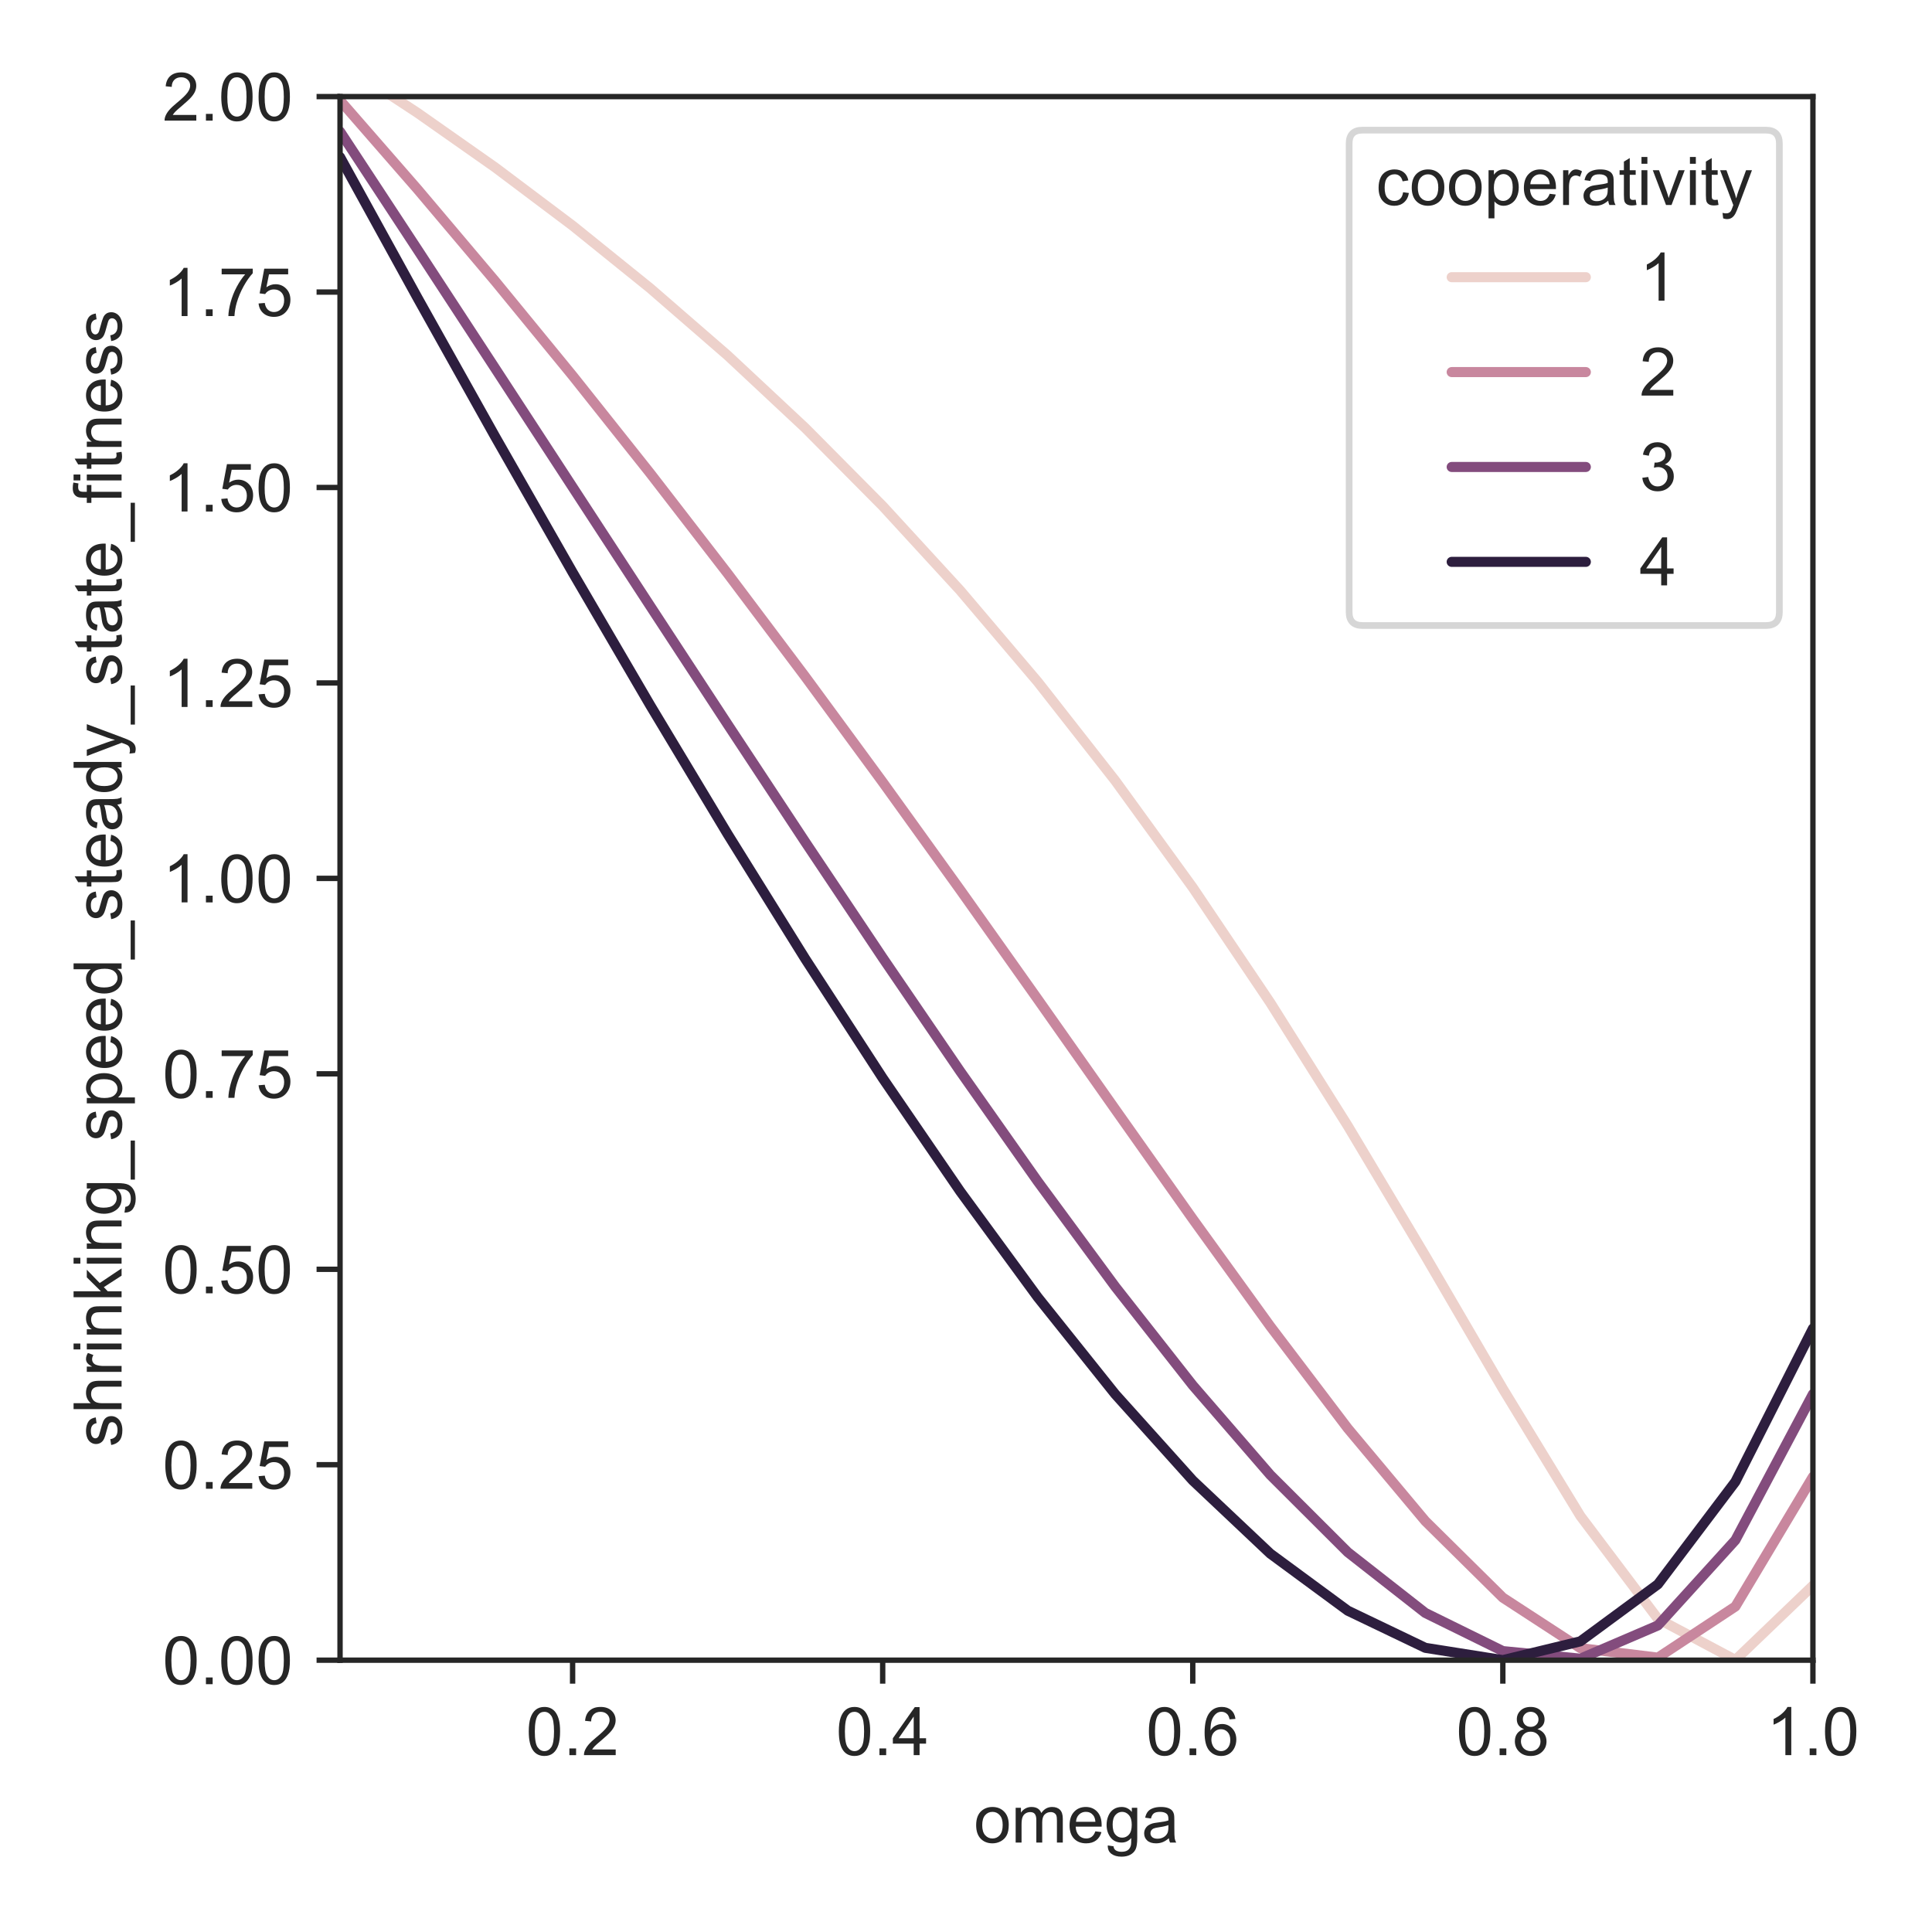
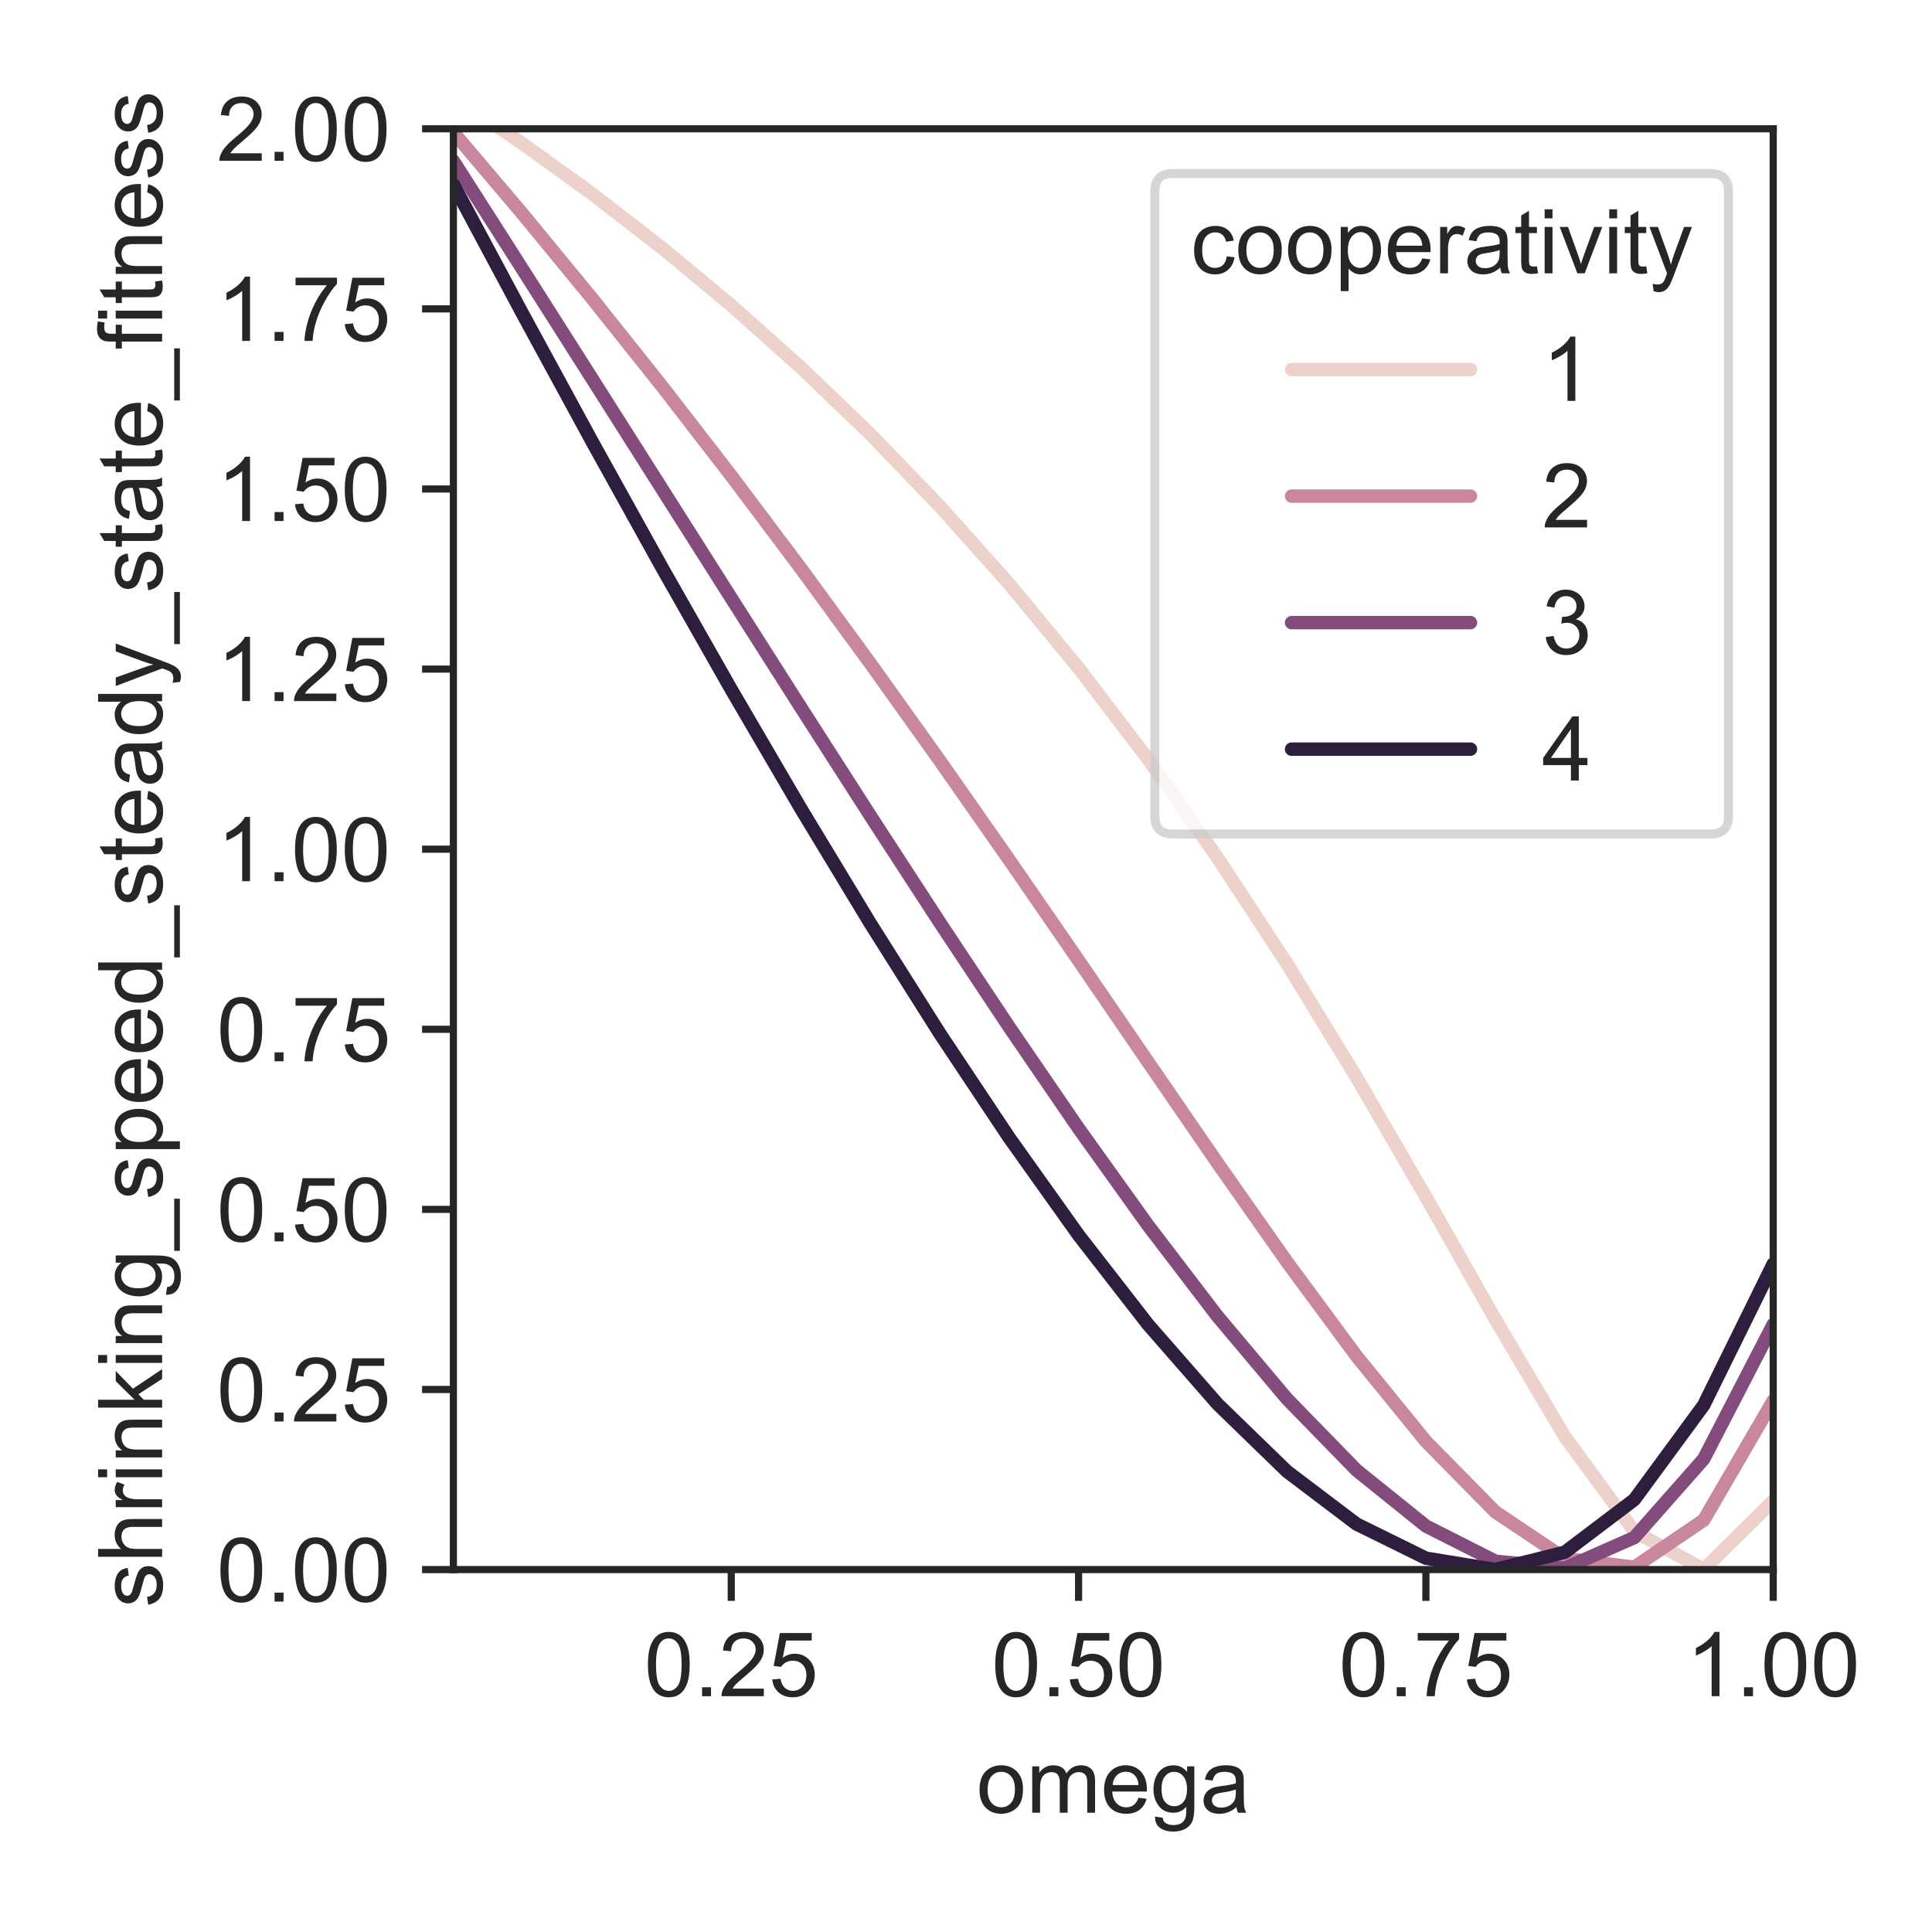
- <svg xmlns="http://www.w3.org/2000/svg" xmlns:xlink="http://www.w3.org/1999/xlink" width="288pt" height="288pt" viewBox="0 0 288 288" version="1.1">
+ <svg xmlns="http://www.w3.org/2000/svg" xmlns:xlink="http://www.w3.org/1999/xlink" width="216pt" height="216pt" viewBox="0 0 216 216" version="1.1">
  <defs>
    <style type="text/css">*{stroke-linejoin: round; stroke-linecap: butt}</style>
  </defs>
  <g id="figure_1">
    <g id="patch_1">
-       <path d="M 0 288  L 288 288  L 288 0  L 0 0  z " style="fill: #ffffff" />
+       <path d="M 0 216  L 216 216  L 216 0  L 0 0  z " style="fill: #ffffff" />
    </g>
    <g id="axes_1">
      <g id="patch_2">
-         <path d="M 50.69 247.48  L 270.248 247.48  L 270.248 14.4  L 50.69 14.4  z " style="fill: #ffffff" />
+         <path d="M 50.69 175.48  L 198.248 175.48  L 198.248 14.4  L 50.69 14.4  z " style="fill: #ffffff" />
      </g>
      <g id="matplotlib.axis_1">
        <g id="xtick_1">
          <g id="line2d_1">
            <defs>
-               <path id="m3bb22c656a" d="M 0 0  L 0 3.5  " style="stroke: #262626; stroke-width: 0.8" />
-             </defs>
-             <g>
-               <use xlink:href="#m3bb22c656a" x="85.357" y="247.48" style="fill: #262626; stroke: #262626; stroke-width: 0.8" />
+               <path id="meadb97b161" d="M 0 0  L 0 3.5  " style="stroke: #262626; stroke-width: 0.8" />
+             </defs>
+             <g>
+               <use xlink:href="#meadb97b161" x="81.755" y="175.48" style="fill: #262626; stroke: #262626; stroke-width: 0.8" />
            </g>
          </g>
          <g id="text_1">
-             <g style="fill: #262626" transform="translate(78.40697 261.6378)scale(0.1 -0.1)">
+             <g style="fill: #262626" transform="translate(72.02427 189.6378)scale(0.1 -0.1)">
              <defs>
                <path id="ArialMT-30" d="M 266 2259  Q 266 3072 433 3567  Q 600 4063 929 4331  Q 1259 4600 1759 4600  Q 2128 4600 2406 4451  Q 2684 4303 2865 4023  Q 3047 3744 3150 3342  Q 3253 2941 3253 2259  Q 3253 1453 3087 958  Q 2922 463 2592 192  Q 2263 -78 1759 -78  Q 1097 -78 719 397  Q 266 969 266 2259  z M 844 2259  Q 844 1131 1108 757  Q 1372 384 1759 384  Q 2147 384 2411 759  Q 2675 1134 2675 2259  Q 2675 3391 2411 3762  Q 2147 4134 1753 4134  Q 1366 4134 1134 3806  Q 844 3388 844 2259  z " transform="scale(0.015625)" />
                <path id="ArialMT-2e" d="M 581 0  L 581 641  L 1222 641  L 1222 0  L 581 0  z " transform="scale(0.015625)" />
                <path id="ArialMT-32" d="M 3222 541  L 3222 0  L 194 0  Q 188 203 259 391  Q 375 700 629 1000  Q 884 1300 1366 1694  Q 2113 2306 2375 2664  Q 2638 3022 2638 3341  Q 2638 3675 2398 3904  Q 2159 4134 1775 4134  Q 1369 4134 1125 3890  Q 881 3647 878 3216  L 300 3275  Q 359 3922 746 4261  Q 1134 4600 1788 4600  Q 2447 4600 2831 4234  Q 3216 3869 3216 3328  Q 3216 3053 3103 2787  Q 2991 2522 2730 2228  Q 2469 1934 1863 1422  Q 1356 997 1212 845  Q 1069 694 975 541  L 3222 541  z " transform="scale(0.015625)" />
+                 <path id="ArialMT-35" d="M 266 1200  L 856 1250  Q 922 819 1161 601  Q 1400 384 1738 384  Q 2144 384 2425 690  Q 2706 997 2706 1503  Q 2706 1984 2436 2262  Q 2166 2541 1728 2541  Q 1456 2541 1237 2417  Q 1019 2294 894 2097  L 366 2166  L 809 4519  L 3088 4519  L 3088 3981  L 1259 3981  L 1013 2750  Q 1425 3038 1878 3038  Q 2478 3038 2890 2622  Q 3303 2206 3303 1553  Q 3303 931 2941 478  Q 2500 -78 1738 -78  Q 1113 -78 717 272  Q 322 622 266 1200  z " transform="scale(0.015625)" />
              </defs>
              <use xlink:href="#ArialMT-30" />
              <use xlink:href="#ArialMT-2e" x="55.615" />
              <use xlink:href="#ArialMT-32" x="83.398" />
+               <use xlink:href="#ArialMT-35" x="139.014" />
            </g>
          </g>
        </g>
        <g id="xtick_2">
          <g id="line2d_2">
            <g>
-               <use xlink:href="#m3bb22c656a" x="131.58" y="247.48" style="fill: #262626; stroke: #262626; stroke-width: 0.8" />
+               <use xlink:href="#meadb97b161" x="120.586" y="175.48" style="fill: #262626; stroke: #262626; stroke-width: 0.8" />
            </g>
          </g>
          <g id="text_2">
-             <g style="fill: #262626" transform="translate(124.6296 261.6378)scale(0.1 -0.1)">
-               <defs>
-                 <path id="ArialMT-34" d="M 2069 0  L 2069 1097  L 81 1097  L 81 1613  L 2172 4581  L 2631 4581  L 2631 1613  L 3250 1613  L 3250 1097  L 2631 1097  L 2631 0  L 2069 0  z M 2069 1613  L 2069 3678  L 634 1613  L 2069 1613  z " transform="scale(0.015625)" />
-               </defs>
-               <use xlink:href="#ArialMT-30" />
-               <use xlink:href="#ArialMT-2e" x="55.615" />
-               <use xlink:href="#ArialMT-34" x="83.398" />
+             <g style="fill: #262626" transform="translate(110.8552 189.6378)scale(0.1 -0.1)">
+               <use xlink:href="#ArialMT-30" />
+               <use xlink:href="#ArialMT-2e" x="55.615" />
+               <use xlink:href="#ArialMT-35" x="83.398" />
+               <use xlink:href="#ArialMT-30" x="139.014" />
            </g>
          </g>
        </g>
        <g id="xtick_3">
          <g id="line2d_3">
            <g>
-               <use xlink:href="#m3bb22c656a" x="177.802" y="247.48" style="fill: #262626; stroke: #262626; stroke-width: 0.8" />
+               <use xlink:href="#meadb97b161" x="159.417" y="175.48" style="fill: #262626; stroke: #262626; stroke-width: 0.8" />
            </g>
          </g>
          <g id="text_3">
-             <g style="fill: #262626" transform="translate(170.8522 261.6378)scale(0.1 -0.1)">
+             <g style="fill: #262626" transform="translate(149.6861 189.6378)scale(0.1 -0.1)">
              <defs>
-                 <path id="ArialMT-36" d="M 3184 3459  L 2625 3416  Q 2550 3747 2413 3897  Q 2184 4138 1850 4138  Q 1581 4138 1378 3988  Q 1113 3794 959 3422  Q 806 3050 800 2363  Q 1003 2672 1297 2822  Q 1591 2972 1913 2972  Q 2475 2972 2870 2558  Q 3266 2144 3266 1488  Q 3266 1056 3080 686  Q 2894 316 2569 119  Q 2244 -78 1831 -78  Q 1128 -78 684 439  Q 241 956 241 2144  Q 241 3472 731 4075  Q 1159 4600 1884 4600  Q 2425 4600 2770 4297  Q 3116 3994 3184 3459  z M 888 1484  Q 888 1194 1011 928  Q 1134 663 1356 523  Q 1578 384 1822 384  Q 2178 384 2434 671  Q 2691 959 2691 1453  Q 2691 1928 2437 2201  Q 2184 2475 1800 2475  Q 1419 2475 1153 2201  Q 888 1928 888 1484  z " transform="scale(0.015625)" />
+                 <path id="ArialMT-37" d="M 303 3981  L 303 4522  L 3269 4522  L 3269 4084  Q 2831 3619 2401 2847  Q 1972 2075 1738 1259  Q 1569 684 1522 0  L 944 0  Q 953 541 1156 1306  Q 1359 2072 1739 2783  Q 2119 3494 2547 3981  L 303 3981  z " transform="scale(0.015625)" />
              </defs>
              <use xlink:href="#ArialMT-30" />
              <use xlink:href="#ArialMT-2e" x="55.615" />
-               <use xlink:href="#ArialMT-36" x="83.398" />
+               <use xlink:href="#ArialMT-37" x="83.398" />
+               <use xlink:href="#ArialMT-35" x="139.014" />
            </g>
          </g>
        </g>
        <g id="xtick_4">
          <g id="line2d_4">
            <g>
-               <use xlink:href="#m3bb22c656a" x="224.025" y="247.48" style="fill: #262626; stroke: #262626; stroke-width: 0.8" />
+               <use xlink:href="#meadb97b161" x="198.248" y="175.48" style="fill: #262626; stroke: #262626; stroke-width: 0.8" />
            </g>
          </g>
          <g id="text_4">
-             <g style="fill: #262626" transform="translate(217.0749 261.6378)scale(0.1 -0.1)">
-               <defs>
-                 <path id="ArialMT-38" d="M 1131 2484  Q 781 2613 612 2850  Q 444 3088 444 3419  Q 444 3919 803 4259  Q 1163 4600 1759 4600  Q 2359 4600 2725 4251  Q 3091 3903 3091 3403  Q 3091 3084 2923 2848  Q 2756 2613 2416 2484  Q 2838 2347 3058 2040  Q 3278 1734 3278 1309  Q 3278 722 2862 322  Q 2447 -78 1769 -78  Q 1091 -78 675 323  Q 259 725 259 1325  Q 259 1772 486 2073  Q 713 2375 1131 2484  z M 1019 3438  Q 1019 3113 1228 2906  Q 1438 2700 1772 2700  Q 2097 2700 2305 2904  Q 2513 3109 2513 3406  Q 2513 3716 2298 3927  Q 2084 4138 1766 4138  Q 1444 4138 1231 3931  Q 1019 3725 1019 3438  z M 838 1322  Q 838 1081 952 856  Q 1066 631 1291 507  Q 1516 384 1775 384  Q 2178 384 2440 643  Q 2703 903 2703 1303  Q 2703 1709 2433 1975  Q 2163 2241 1756 2241  Q 1359 2241 1098 1978  Q 838 1716 838 1322  z " transform="scale(0.015625)" />
-               </defs>
-               <use xlink:href="#ArialMT-30" />
-               <use xlink:href="#ArialMT-2e" x="55.615" />
-               <use xlink:href="#ArialMT-38" x="83.398" />
-             </g>
-           </g>
-         </g>
-         <g id="xtick_5">
-           <g id="line2d_5">
-             <g>
-               <use xlink:href="#m3bb22c656a" x="270.248" y="247.48" style="fill: #262626; stroke: #262626; stroke-width: 0.8" />
-             </g>
-           </g>
-           <g id="text_5">
-             <g style="fill: #262626" transform="translate(263.2975 261.6378)scale(0.1 -0.1)">
+             <g style="fill: #262626" transform="translate(188.517 189.6378)scale(0.1 -0.1)">
              <defs>
                <path id="ArialMT-31" d="M 2384 0  L 1822 0  L 1822 3584  Q 1619 3391 1289 3197  Q 959 3003 697 2906  L 697 3450  Q 1169 3672 1522 3987  Q 1875 4303 2022 4600  L 2384 4600  L 2384 0  z " transform="scale(0.015625)" />
              </defs>
              <use xlink:href="#ArialMT-31" />
              <use xlink:href="#ArialMT-2e" x="55.615" />
              <use xlink:href="#ArialMT-30" x="83.398" />
-             </g>
-           </g>
-         </g>
-         <g id="text_6">
-           <g style="fill: #262626" transform="translate(145.182 274.6659)scale(0.1 -0.1)">
+               <use xlink:href="#ArialMT-30" x="139.014" />
+             </g>
+           </g>
+         </g>
+         <g id="text_5">
+           <g style="fill: #262626" transform="translate(109.182 202.6659)scale(0.1 -0.1)">
            <defs>
              <path id="ArialMT-6f" d="M 213 1659  Q 213 2581 725 3025  Q 1153 3394 1769 3394  Q 2453 3394 2887 2945  Q 3322 2497 3322 1706  Q 3322 1066 3130 698  Q 2938 331 2570 128  Q 2203 -75 1769 -75  Q 1072 -75 642 372  Q 213 819 213 1659  z M 791 1659  Q 791 1022 1069 705  Q 1347 388 1769 388  Q 2188 388 2466 706  Q 2744 1025 2744 1678  Q 2744 2294 2464 2611  Q 2184 2928 1769 2928  Q 1347 2928 1069 2612  Q 791 2297 791 1659  z " transform="scale(0.015625)" />
              <path id="ArialMT-6d" d="M 422 0  L 422 3319  L 925 3319  L 925 2853  Q 1081 3097 1340 3245  Q 1600 3394 1931 3394  Q 2300 3394 2536 3241  Q 2772 3088 2869 2813  Q 3263 3394 3894 3394  Q 4388 3394 4653 3120  Q 4919 2847 4919 2278  L 4919 0  L 4359 0  L 4359 2091  Q 4359 2428 4304 2576  Q 4250 2725 4106 2815  Q 3963 2906 3769 2906  Q 3419 2906 3187 2673  Q 2956 2441 2956 1928  L 2956 0  L 2394 0  L 2394 2156  Q 2394 2531 2256 2718  Q 2119 2906 1806 2906  Q 1569 2906 1367 2781  Q 1166 2656 1075 2415  Q 984 2175 984 1722  L 984 0  L 422 0  z " transform="scale(0.015625)" />
              <path id="ArialMT-65" d="M 2694 1069  L 3275 997  Q 3138 488 2766 206  Q 2394 -75 1816 -75  Q 1088 -75 661 373  Q 234 822 234 1631  Q 234 2469 665 2931  Q 1097 3394 1784 3394  Q 2450 3394 2872 2941  Q 3294 2488 3294 1666  Q 3294 1616 3291 1516  L 816 1516  Q 847 969 1125 678  Q 1403 388 1819 388  Q 2128 388 2347 550  Q 2566 713 2694 1069  z M 847 1978  L 2700 1978  Q 2663 2397 2488 2606  Q 2219 2931 1791 2931  Q 1403 2931 1139 2672  Q 875 2413 847 1978  z " transform="scale(0.015625)" />
              <path id="ArialMT-67" d="M 319 -275  L 866 -356  Q 900 -609 1056 -725  Q 1266 -881 1628 -881  Q 2019 -881 2231 -725  Q 2444 -569 2519 -288  Q 2563 -116 2559 434  Q 2191 0 1641 0  Q 956 0 581 494  Q 206 988 206 1678  Q 206 2153 378 2554  Q 550 2956 876 3175  Q 1203 3394 1644 3394  Q 2231 3394 2613 2919  L 2613 3319  L 3131 3319  L 3131 450  Q 3131 -325 2973 -648  Q 2816 -972 2473 -1159  Q 2131 -1347 1631 -1347  Q 1038 -1347 672 -1080  Q 306 -813 319 -275  z M 784 1719  Q 784 1066 1043 766  Q 1303 466 1694 466  Q 2081 466 2343 764  Q 2606 1063 2606 1700  Q 2606 2309 2336 2618  Q 2066 2928 1684 2928  Q 1309 2928 1046 2623  Q 784 2319 784 1719  z " transform="scale(0.015625)" />
              <path id="ArialMT-61" d="M 2588 409  Q 2275 144 1986 34  Q 1697 -75 1366 -75  Q 819 -75 525 192  Q 231 459 231 875  Q 231 1119 342 1320  Q 453 1522 633 1644  Q 813 1766 1038 1828  Q 1203 1872 1538 1913  Q 2219 1994 2541 2106  Q 2544 2222 2544 2253  Q 2544 2597 2384 2738  Q 2169 2928 1744 2928  Q 1347 2928 1158 2789  Q 969 2650 878 2297  L 328 2372  Q 403 2725 575 2942  Q 747 3159 1072 3276  Q 1397 3394 1825 3394  Q 2250 3394 2515 3294  Q 2781 3194 2906 3042  Q 3031 2891 3081 2659  Q 3109 2516 3109 2141  L 3109 1391  Q 3109 606 3145 398  Q 3181 191 3288 0  L 2700 0  Q 2613 175 2588 409  z M 2541 1666  Q 2234 1541 1622 1453  Q 1275 1403 1131 1340  Q 988 1278 909 1158  Q 831 1038 831 891  Q 831 666 1001 516  Q 1172 366 1500 366  Q 1825 366 2078 508  Q 2331 650 2450 897  Q 2541 1088 2541 1459  L 2541 1666  z " transform="scale(0.015625)" />
            </defs>
            <use xlink:href="#ArialMT-6f" />
            <use xlink:href="#ArialMT-6d" x="55.615" />
            <use xlink:href="#ArialMT-65" x="138.916" />
            <use xlink:href="#ArialMT-67" x="194.531" />
            <use xlink:href="#ArialMT-61" x="250.146" />
          </g>
        </g>
      </g>
      <g id="matplotlib.axis_2">
        <g id="ytick_1">
+           <g id="line2d_5">
+             <defs>
+               <path id="m5bae8e48b5" d="M 0 0  L -3.5 0  " style="stroke: #262626; stroke-width: 0.8" />
+             </defs>
+             <g>
+               <use xlink:href="#m5bae8e48b5" x="50.69" y="175.48" style="fill: #262626; stroke: #262626; stroke-width: 0.8" />
+             </g>
+           </g>
+           <g id="text_6">
+             <g style="fill: #262626" transform="translate(24.22906 179.0589)scale(0.1 -0.1)">
+               <use xlink:href="#ArialMT-30" />
+               <use xlink:href="#ArialMT-2e" x="55.615" />
+               <use xlink:href="#ArialMT-30" x="83.398" />
+               <use xlink:href="#ArialMT-30" x="139.014" />
+             </g>
+           </g>
+         </g>
+         <g id="ytick_2">
          <g id="line2d_6">
-             <defs>
-               <path id="m6425566694" d="M 0 0  L -3.5 0  " style="stroke: #262626; stroke-width: 0.8" />
-             </defs>
-             <g>
-               <use xlink:href="#m6425566694" x="50.69" y="247.48" style="fill: #262626; stroke: #262626; stroke-width: 0.8" />
+             <g>
+               <use xlink:href="#m5bae8e48b5" x="50.69" y="155.345" style="fill: #262626; stroke: #262626; stroke-width: 0.8" />
            </g>
          </g>
          <g id="text_7">
-             <g style="fill: #262626" transform="translate(24.22906 251.0589)scale(0.1 -0.1)">
-               <use xlink:href="#ArialMT-30" />
+             <g style="fill: #262626" transform="translate(24.22906 158.9239)scale(0.1 -0.1)">
+               <use xlink:href="#ArialMT-30" />
+               <use xlink:href="#ArialMT-2e" x="55.615" />
+               <use xlink:href="#ArialMT-32" x="83.398" />
+               <use xlink:href="#ArialMT-35" x="139.014" />
+             </g>
+           </g>
+         </g>
+         <g id="ytick_3">
+           <g id="line2d_7">
+             <g>
+               <use xlink:href="#m5bae8e48b5" x="50.69" y="135.21" style="fill: #262626; stroke: #262626; stroke-width: 0.8" />
+             </g>
+           </g>
+           <g id="text_8">
+             <g style="fill: #262626" transform="translate(24.22906 138.7889)scale(0.1 -0.1)">
+               <use xlink:href="#ArialMT-30" />
+               <use xlink:href="#ArialMT-2e" x="55.615" />
+               <use xlink:href="#ArialMT-35" x="83.398" />
+               <use xlink:href="#ArialMT-30" x="139.014" />
+             </g>
+           </g>
+         </g>
+         <g id="ytick_4">
+           <g id="line2d_8">
+             <g>
+               <use xlink:href="#m5bae8e48b5" x="50.69" y="115.075" style="fill: #262626; stroke: #262626; stroke-width: 0.8" />
+             </g>
+           </g>
+           <g id="text_9">
+             <g style="fill: #262626" transform="translate(24.22906 118.6539)scale(0.1 -0.1)">
+               <use xlink:href="#ArialMT-30" />
+               <use xlink:href="#ArialMT-2e" x="55.615" />
+               <use xlink:href="#ArialMT-37" x="83.398" />
+               <use xlink:href="#ArialMT-35" x="139.014" />
+             </g>
+           </g>
+         </g>
+         <g id="ytick_5">
+           <g id="line2d_9">
+             <g>
+               <use xlink:href="#m5bae8e48b5" x="50.69" y="94.94" style="fill: #262626; stroke: #262626; stroke-width: 0.8" />
+             </g>
+           </g>
+           <g id="text_10">
+             <g style="fill: #262626" transform="translate(24.22906 98.51891)scale(0.1 -0.1)">
+               <use xlink:href="#ArialMT-31" />
              <use xlink:href="#ArialMT-2e" x="55.615" />
              <use xlink:href="#ArialMT-30" x="83.398" />
              <use xlink:href="#ArialMT-30" x="139.014" />
            </g>
          </g>
        </g>
-         <g id="ytick_2">
-           <g id="line2d_7">
-             <g>
-               <use xlink:href="#m6425566694" x="50.69" y="218.345" style="fill: #262626; stroke: #262626; stroke-width: 0.8" />
-             </g>
-           </g>
-           <g id="text_8">
-             <g style="fill: #262626" transform="translate(24.22906 221.9239)scale(0.1 -0.1)">
-               <defs>
-                 <path id="ArialMT-35" d="M 266 1200  L 856 1250  Q 922 819 1161 601  Q 1400 384 1738 384  Q 2144 384 2425 690  Q 2706 997 2706 1503  Q 2706 1984 2436 2262  Q 2166 2541 1728 2541  Q 1456 2541 1237 2417  Q 1019 2294 894 2097  L 366 2166  L 809 4519  L 3088 4519  L 3088 3981  L 1259 3981  L 1013 2750  Q 1425 3038 1878 3038  Q 2478 3038 2890 2622  Q 3303 2206 3303 1553  Q 3303 931 2941 478  Q 2500 -78 1738 -78  Q 1113 -78 717 272  Q 322 622 266 1200  z " transform="scale(0.015625)" />
-               </defs>
-               <use xlink:href="#ArialMT-30" />
+         <g id="ytick_6">
+           <g id="line2d_10">
+             <g>
+               <use xlink:href="#m5bae8e48b5" x="50.69" y="74.805" style="fill: #262626; stroke: #262626; stroke-width: 0.8" />
+             </g>
+           </g>
+           <g id="text_11">
+             <g style="fill: #262626" transform="translate(24.22906 78.38391)scale(0.1 -0.1)">
+               <use xlink:href="#ArialMT-31" />
              <use xlink:href="#ArialMT-2e" x="55.615" />
              <use xlink:href="#ArialMT-32" x="83.398" />
              <use xlink:href="#ArialMT-35" x="139.014" />
            </g>
          </g>
        </g>
-         <g id="ytick_3">
-           <g id="line2d_8">
-             <g>
-               <use xlink:href="#m6425566694" x="50.69" y="189.21" style="fill: #262626; stroke: #262626; stroke-width: 0.8" />
-             </g>
-           </g>
-           <g id="text_9">
-             <g style="fill: #262626" transform="translate(24.22906 192.7889)scale(0.1 -0.1)">
-               <use xlink:href="#ArialMT-30" />
+         <g id="ytick_7">
+           <g id="line2d_11">
+             <g>
+               <use xlink:href="#m5bae8e48b5" x="50.69" y="54.67" style="fill: #262626; stroke: #262626; stroke-width: 0.8" />
+             </g>
+           </g>
+           <g id="text_12">
+             <g style="fill: #262626" transform="translate(24.22906 58.24891)scale(0.1 -0.1)">
+               <use xlink:href="#ArialMT-31" />
              <use xlink:href="#ArialMT-2e" x="55.615" />
              <use xlink:href="#ArialMT-35" x="83.398" />
              <use xlink:href="#ArialMT-30" x="139.014" />
            </g>
          </g>
        </g>
-         <g id="ytick_4">
-           <g id="line2d_9">
-             <g>
-               <use xlink:href="#m6425566694" x="50.69" y="160.075" style="fill: #262626; stroke: #262626; stroke-width: 0.8" />
-             </g>
-           </g>
-           <g id="text_10">
-             <g style="fill: #262626" transform="translate(24.22906 163.6539)scale(0.1 -0.1)">
-               <defs>
-                 <path id="ArialMT-37" d="M 303 3981  L 303 4522  L 3269 4522  L 3269 4084  Q 2831 3619 2401 2847  Q 1972 2075 1738 1259  Q 1569 684 1522 0  L 944 0  Q 953 541 1156 1306  Q 1359 2072 1739 2783  Q 2119 3494 2547 3981  L 303 3981  z " transform="scale(0.015625)" />
-               </defs>
-               <use xlink:href="#ArialMT-30" />
+         <g id="ytick_8">
+           <g id="line2d_12">
+             <g>
+               <use xlink:href="#m5bae8e48b5" x="50.69" y="34.535" style="fill: #262626; stroke: #262626; stroke-width: 0.8" />
+             </g>
+           </g>
+           <g id="text_13">
+             <g style="fill: #262626" transform="translate(24.22906 38.11391)scale(0.1 -0.1)">
+               <use xlink:href="#ArialMT-31" />
              <use xlink:href="#ArialMT-2e" x="55.615" />
              <use xlink:href="#ArialMT-37" x="83.398" />
              <use xlink:href="#ArialMT-35" x="139.014" />
            </g>
          </g>
        </g>
-         <g id="ytick_5">
-           <g id="line2d_10">
-             <g>
-               <use xlink:href="#m6425566694" x="50.69" y="130.94" style="fill: #262626; stroke: #262626; stroke-width: 0.8" />
-             </g>
-           </g>
-           <g id="text_11">
-             <g style="fill: #262626" transform="translate(24.22906 134.5189)scale(0.1 -0.1)">
-               <use xlink:href="#ArialMT-31" />
-               <use xlink:href="#ArialMT-2e" x="55.615" />
-               <use xlink:href="#ArialMT-30" x="83.398" />
-               <use xlink:href="#ArialMT-30" x="139.014" />
-             </g>
-           </g>
-         </g>
-         <g id="ytick_6">
-           <g id="line2d_11">
-             <g>
-               <use xlink:href="#m6425566694" x="50.69" y="101.805" style="fill: #262626; stroke: #262626; stroke-width: 0.8" />
-             </g>
-           </g>
-           <g id="text_12">
-             <g style="fill: #262626" transform="translate(24.22906 105.3839)scale(0.1 -0.1)">
-               <use xlink:href="#ArialMT-31" />
-               <use xlink:href="#ArialMT-2e" x="55.615" />
-               <use xlink:href="#ArialMT-32" x="83.398" />
-               <use xlink:href="#ArialMT-35" x="139.014" />
-             </g>
-           </g>
-         </g>
-         <g id="ytick_7">
-           <g id="line2d_12">
-             <g>
-               <use xlink:href="#m6425566694" x="50.69" y="72.67" style="fill: #262626; stroke: #262626; stroke-width: 0.8" />
-             </g>
-           </g>
-           <g id="text_13">
-             <g style="fill: #262626" transform="translate(24.22906 76.24891)scale(0.1 -0.1)">
-               <use xlink:href="#ArialMT-31" />
-               <use xlink:href="#ArialMT-2e" x="55.615" />
-               <use xlink:href="#ArialMT-35" x="83.398" />
-               <use xlink:href="#ArialMT-30" x="139.014" />
-             </g>
-           </g>
-         </g>
-         <g id="ytick_8">
+         <g id="ytick_9">
          <g id="line2d_13">
            <g>
-               <use xlink:href="#m6425566694" x="50.69" y="43.535" style="fill: #262626; stroke: #262626; stroke-width: 0.8" />
+               <use xlink:href="#m5bae8e48b5" x="50.69" y="14.4" style="fill: #262626; stroke: #262626; stroke-width: 0.8" />
            </g>
          </g>
          <g id="text_14">
-             <g style="fill: #262626" transform="translate(24.22906 47.11391)scale(0.1 -0.1)">
-               <use xlink:href="#ArialMT-31" />
-               <use xlink:href="#ArialMT-2e" x="55.615" />
-               <use xlink:href="#ArialMT-37" x="83.398" />
-               <use xlink:href="#ArialMT-35" x="139.014" />
-             </g>
-           </g>
-         </g>
-         <g id="ytick_9">
-           <g id="line2d_14">
-             <g>
-               <use xlink:href="#m6425566694" x="50.69" y="14.4" style="fill: #262626; stroke: #262626; stroke-width: 0.8" />
-             </g>
-           </g>
-           <g id="text_15">
            <g style="fill: #262626" transform="translate(24.22906 17.97891)scale(0.1 -0.1)">
              <use xlink:href="#ArialMT-32" />
              <use xlink:href="#ArialMT-2e" x="55.615" />
              <use xlink:href="#ArialMT-30" x="83.398" />
              <use xlink:href="#ArialMT-30" x="139.014" />
            </g>
          </g>
        </g>
-         <g id="text_16">
-           <g style="fill: #262626" transform="translate(18.12438 215.7119)rotate(-90)scale(0.1 -0.1)">
+         <g id="text_15">
+           <g style="fill: #262626" transform="translate(18.12438 179.7119)rotate(-90)scale(0.1 -0.1)">
            <defs>
              <path id="ArialMT-73" d="M 197 991  L 753 1078  Q 800 744 1014 566  Q 1228 388 1613 388  Q 2000 388 2187 545  Q 2375 703 2375 916  Q 2375 1106 2209 1216  Q 2094 1291 1634 1406  Q 1016 1563 777 1677  Q 538 1791 414 1992  Q 291 2194 291 2438  Q 291 2659 392 2848  Q 494 3038 669 3163  Q 800 3259 1026 3326  Q 1253 3394 1513 3394  Q 1903 3394 2198 3281  Q 2494 3169 2634 2976  Q 2775 2784 2828 2463  L 2278 2388  Q 2241 2644 2061 2787  Q 1881 2931 1553 2931  Q 1166 2931 1000 2803  Q 834 2675 834 2503  Q 834 2394 903 2306  Q 972 2216 1119 2156  Q 1203 2125 1616 2013  Q 2213 1853 2448 1751  Q 2684 1650 2818 1456  Q 2953 1263 2953 975  Q 2953 694 2789 445  Q 2625 197 2315 61  Q 2006 -75 1616 -75  Q 969 -75 630 194  Q 291 463 197 991  z " transform="scale(0.015625)" />
              <path id="ArialMT-68" d="M 422 0  L 422 4581  L 984 4581  L 984 2938  Q 1378 3394 1978 3394  Q 2347 3394 2619 3248  Q 2891 3103 3008 2847  Q 3125 2591 3125 2103  L 3125 0  L 2563 0  L 2563 2103  Q 2563 2525 2380 2717  Q 2197 2909 1863 2909  Q 1613 2909 1392 2779  Q 1172 2650 1078 2428  Q 984 2206 984 1816  L 984 0  L 422 0  z " transform="scale(0.015625)" />
              <path id="ArialMT-72" d="M 416 0  L 416 3319  L 922 3319  L 922 2816  Q 1116 3169 1280 3281  Q 1444 3394 1641 3394  Q 1925 3394 2219 3213  L 2025 2691  Q 1819 2813 1613 2813  Q 1428 2813 1281 2702  Q 1134 2591 1072 2394  Q 978 2094 978 1738  L 978 0  L 416 0  z " transform="scale(0.015625)" />
              <path id="ArialMT-69" d="M 425 3934  L 425 4581  L 988 4581  L 988 3934  L 425 3934  z M 425 0  L 425 3319  L 988 3319  L 988 0  L 425 0  z " transform="scale(0.015625)" />
              <path id="ArialMT-6e" d="M 422 0  L 422 3319  L 928 3319  L 928 2847  Q 1294 3394 1984 3394  Q 2284 3394 2536 3286  Q 2788 3178 2913 3003  Q 3038 2828 3088 2588  Q 3119 2431 3119 2041  L 3119 0  L 2556 0  L 2556 2019  Q 2556 2363 2490 2533  Q 2425 2703 2258 2804  Q 2091 2906 1866 2906  Q 1506 2906 1245 2678  Q 984 2450 984 1813  L 984 0  L 422 0  z " transform="scale(0.015625)" />
              <path id="ArialMT-6b" d="M 425 0  L 425 4581  L 988 4581  L 988 1969  L 2319 3319  L 3047 3319  L 1778 2088  L 3175 0  L 2481 0  L 1384 1697  L 988 1316  L 988 0  L 425 0  z " transform="scale(0.015625)" />
              <path id="ArialMT-5f" d="M -97 -1272  L -97 -866  L 3631 -866  L 3631 -1272  L -97 -1272  z " transform="scale(0.015625)" />
              <path id="ArialMT-70" d="M 422 -1272  L 422 3319  L 934 3319  L 934 2888  Q 1116 3141 1344 3267  Q 1572 3394 1897 3394  Q 2322 3394 2647 3175  Q 2972 2956 3137 2557  Q 3303 2159 3303 1684  Q 3303 1175 3120 767  Q 2938 359 2589 142  Q 2241 -75 1856 -75  Q 1575 -75 1351 44  Q 1128 163 984 344  L 984 -1272  L 422 -1272  z M 931 1641  Q 931 1000 1190 694  Q 1450 388 1819 388  Q 2194 388 2461 705  Q 2728 1022 2728 1688  Q 2728 2322 2467 2637  Q 2206 2953 1844 2953  Q 1484 2953 1207 2617  Q 931 2281 931 1641  z " transform="scale(0.015625)" />
              <path id="ArialMT-64" d="M 2575 0  L 2575 419  Q 2259 -75 1647 -75  Q 1250 -75 917 144  Q 584 363 401 755  Q 219 1147 219 1656  Q 219 2153 384 2558  Q 550 2963 881 3178  Q 1213 3394 1622 3394  Q 1922 3394 2156 3267  Q 2391 3141 2538 2938  L 2538 4581  L 3097 4581  L 3097 0  L 2575 0  z M 797 1656  Q 797 1019 1065 703  Q 1334 388 1700 388  Q 2069 388 2326 689  Q 2584 991 2584 1609  Q 2584 2291 2321 2609  Q 2059 2928 1675 2928  Q 1300 2928 1048 2622  Q 797 2316 797 1656  z " transform="scale(0.015625)" />
              <path id="ArialMT-74" d="M 1650 503  L 1731 6  Q 1494 -44 1306 -44  Q 1000 -44 831 53  Q 663 150 594 308  Q 525 466 525 972  L 525 2881  L 113 2881  L 113 3319  L 525 3319  L 525 4141  L 1084 4478  L 1084 3319  L 1650 3319  L 1650 2881  L 1084 2881  L 1084 941  Q 1084 700 1114 631  Q 1144 563 1211 522  Q 1278 481 1403 481  Q 1497 481 1650 503  z " transform="scale(0.015625)" />
              <path id="ArialMT-79" d="M 397 -1278  L 334 -750  Q 519 -800 656 -800  Q 844 -800 956 -737  Q 1069 -675 1141 -563  Q 1194 -478 1313 -144  Q 1328 -97 1363 -6  L 103 3319  L 709 3319  L 1400 1397  Q 1534 1031 1641 628  Q 1738 1016 1872 1384  L 2581 3319  L 3144 3319  L 1881 -56  Q 1678 -603 1566 -809  Q 1416 -1088 1222 -1217  Q 1028 -1347 759 -1347  Q 597 -1347 397 -1278  z " transform="scale(0.015625)" />
              <path id="ArialMT-66" d="M 556 0  L 556 2881  L 59 2881  L 59 3319  L 556 3319  L 556 3672  Q 556 4006 616 4169  Q 697 4388 901 4523  Q 1106 4659 1475 4659  Q 1713 4659 2000 4603  L 1916 4113  Q 1741 4144 1584 4144  Q 1328 4144 1222 4034  Q 1116 3925 1116 3625  L 1116 3319  L 1763 3319  L 1763 2881  L 1116 2881  L 1116 0  L 556 0  z " transform="scale(0.015625)" />
            </defs>
            <use xlink:href="#ArialMT-73" />
            <use xlink:href="#ArialMT-68" x="50" />
            <use xlink:href="#ArialMT-72" x="105.615" />
            <use xlink:href="#ArialMT-69" x="138.916" />
            <use xlink:href="#ArialMT-6e" x="161.133" />
            <use xlink:href="#ArialMT-6b" x="216.748" />
            <use xlink:href="#ArialMT-69" x="266.748" />
            <use xlink:href="#ArialMT-6e" x="288.965" />
            <use xlink:href="#ArialMT-67" x="344.58" />
            <use xlink:href="#ArialMT-5f" x="400.195" />
            <use xlink:href="#ArialMT-73" x="455.811" />
            <use xlink:href="#ArialMT-70" x="505.811" />
            <use xlink:href="#ArialMT-65" x="561.426" />
            <use xlink:href="#ArialMT-65" x="617.041" />
            <use xlink:href="#ArialMT-64" x="672.656" />
            <use xlink:href="#ArialMT-5f" x="728.271" />
            <use xlink:href="#ArialMT-73" x="783.887" />
            <use xlink:href="#ArialMT-74" x="833.887" />
            <use xlink:href="#ArialMT-65" x="861.67" />
            <use xlink:href="#ArialMT-61" x="917.285" />
            <use xlink:href="#ArialMT-64" x="972.9" />
            <use xlink:href="#ArialMT-79" x="1028.516" />
            <use xlink:href="#ArialMT-5f" x="1078.516" />
            <use xlink:href="#ArialMT-73" x="1134.131" />
            <use xlink:href="#ArialMT-74" x="1184.131" />
            <use xlink:href="#ArialMT-61" x="1211.914" />
            <use xlink:href="#ArialMT-74" x="1267.529" />
            <use xlink:href="#ArialMT-65" x="1295.312" />
            <use xlink:href="#ArialMT-5f" x="1350.928" />
            <use xlink:href="#ArialMT-66" x="1406.543" />
            <use xlink:href="#ArialMT-69" x="1434.326" />
            <use xlink:href="#ArialMT-74" x="1456.543" />
            <use xlink:href="#ArialMT-6e" x="1484.326" />
            <use xlink:href="#ArialMT-65" x="1539.941" />
            <use xlink:href="#ArialMT-73" x="1595.557" />
            <use xlink:href="#ArialMT-73" x="1645.557" />
          </g>
        </g>
      </g>
+       <g id="line2d_14">
+         <path d="M 50.69 10.833  L 58.456 16.08  L 66.222 21.689  L 73.989 27.695  L 81.755 34.14  L 89.521 41.068  L 97.287 48.53  L 105.053 56.58  L 112.819 65.28  L 120.586 74.69  L 128.352 84.873  L 136.118 95.882  L 143.884 107.745  L 151.65 120.439  L 159.417 133.823  L 167.183 147.513  L 174.949 160.62  L 182.715 171.213  L 190.481 175.454  L 198.248 167.796  " clip-path="url(#p18c366e97c)" style="fill: none; stroke: #edd1cb; stroke-width: 1.5; stroke-linecap: round" />
+       </g>
      <g id="line2d_15">
-         <path d="M 50.69 9.239  L 62.246 16.831  L 73.801 24.947  L 85.357 33.638  L 96.913 42.963  L 108.468 52.988  L 120.024 63.785  L 131.58 75.434  L 143.135 88.022  L 154.691 101.639  L 166.247 116.373  L 177.802 132.303  L 189.358 149.469  L 200.914 167.837  L 212.469 187.203  L 224.025 207.012  L 235.581 225.978  L 247.136 241.305  L 258.692 247.442  L 270.248 236.362  " clip-path="url(#p18eb5cafc1)" style="fill: none; stroke: #edd1cb; stroke-width: 1.5; stroke-linecap: round" />
+         <path d="M 50.69 14.79  L 58.456 23.951  L 66.222 33.404  L 73.989 43.152  L 81.755 53.196  L 89.521 63.532  L 97.287 74.148  L 105.053 85.022  L 112.819 96.12  L 120.586 107.384  L 128.352 118.729  L 136.118 130.026  L 143.884 141.081  L 151.65 151.603  L 159.417 161.147  L 167.183 169.036  L 174.949 174.238  L 182.715 175.216  L 190.481 169.949  L 198.248 156.589  " clip-path="url(#p18c366e97c)" style="fill: none; stroke: #c8879e; stroke-width: 1.5; stroke-linecap: round" />
      </g>
      <g id="line2d_16">
-         <path d="M 50.69 14.965  L 62.246 28.22  L 73.801 41.898  L 85.357 56.003  L 96.913 70.538  L 108.468 85.493  L 120.024 100.854  L 131.58 116.589  L 143.135 132.647  L 154.691 148.946  L 166.247 165.362  L 177.802 181.709  L 189.358 197.706  L 200.914 212.93  L 212.469 226.74  L 224.025 238.156  L 235.581 245.683  L 247.136 247.099  L 258.692 239.476  L 270.248 220.145  " clip-path="url(#p18eb5cafc1)" style="fill: none; stroke: #c8879e; stroke-width: 1.5; stroke-linecap: round" />
+         <path d="M 50.69 18.003  L 58.456 30.165  L 66.222 42.381  L 73.989 54.627  L 81.755 66.87  L 89.521 79.07  L 97.287 91.175  L 105.053 103.118  L 112.819 114.815  L 120.586 126.157  L 128.352 137.002  L 136.118 147.162  L 143.884 156.392  L 151.65 164.359  L 159.417 170.614  L 167.183 174.543  L 174.949 175.324  L 182.715 171.903  L 190.481 163.109  L 198.248 148.072  " clip-path="url(#p18c366e97c)" style="fill: none; stroke: #834c7d; stroke-width: 1.5; stroke-linecap: round" />
      </g>
      <g id="line2d_17">
-         <path d="M 50.69 19.614  L 62.246 37.212  L 73.801 54.889  L 85.357 72.608  L 96.913 90.324  L 108.468 107.977  L 120.024 125.492  L 131.58 142.773  L 143.135 159.699  L 154.691 176.11  L 166.247 191.802  L 177.802 206.505  L 189.358 219.86  L 200.914 231.388  L 212.469 240.438  L 224.025 246.124  L 235.581 247.255  L 247.136 242.303  L 258.692 229.579  L 270.248 207.821  " clip-path="url(#p18eb5cafc1)" style="fill: none; stroke: #834c7d; stroke-width: 1.5; stroke-linecap: round" />
-       </g>
-       <g id="line2d_18">
-         <path d="M 50.69 23.414  L 62.246 44.412  L 73.801 65.068  L 85.357 85.323  L 96.913 105.107  L 108.468 124.337  L 120.024 142.912  L 131.58 160.714  L 143.135 177.594  L 154.691 193.374  L 166.247 207.832  L 177.802 220.689  L 189.358 231.595  L 200.914 240.103  L 212.469 245.639  L 224.025 247.469  L 235.581 244.673  L 247.136 236.169  L 258.692 220.869  L 270.248 198.043  " clip-path="url(#p18eb5cafc1)" style="fill: none; stroke: #2d1e3e; stroke-width: 1.5; stroke-linecap: round" />
-       </g>
+         <path d="M 50.69 20.63  L 58.456 35.141  L 66.222 49.416  L 73.989 63.414  L 81.755 77.087  L 89.521 90.376  L 97.287 103.214  L 105.053 115.516  L 112.819 127.182  L 120.586 138.088  L 128.352 148.079  L 136.118 156.965  L 143.884 164.502  L 151.65 170.382  L 159.417 174.208  L 167.183 175.473  L 174.949 173.54  L 182.715 167.663  L 190.481 157.089  L 198.248 141.314  " clip-path="url(#p18c366e97c)" style="fill: none; stroke: #2d1e3e; stroke-width: 1.5; stroke-linecap: round" />
+       </g>
+       <g id="line2d_18" />
      <g id="line2d_19" />
      <g id="line2d_20" />
      <g id="line2d_21" />
-       <g id="line2d_22" />
      <g id="patch_3">
-         <path d="M 50.69 247.48  L 50.69 14.4  " style="fill: none; stroke: #262626; stroke-width: 0.8; stroke-linejoin: miter; stroke-linecap: square" />
+         <path d="M 50.69 175.48  L 50.69 14.4  " style="fill: none; stroke: #262626; stroke-width: 0.8; stroke-linejoin: miter; stroke-linecap: square" />
      </g>
      <g id="patch_4">
-         <path d="M 270.248 247.48  L 270.248 14.4  " style="fill: none; stroke: #262626; stroke-width: 0.8; stroke-linejoin: miter; stroke-linecap: square" />
+         <path d="M 198.248 175.48  L 198.248 14.4  " style="fill: none; stroke: #262626; stroke-width: 0.8; stroke-linejoin: miter; stroke-linecap: square" />
      </g>
      <g id="patch_5">
-         <path d="M 50.69 247.48  L 270.248 247.48  " style="fill: none; stroke: #262626; stroke-width: 0.8; stroke-linejoin: miter; stroke-linecap: square" />
+         <path d="M 50.69 175.48  L 198.248 175.48  " style="fill: none; stroke: #262626; stroke-width: 0.8; stroke-linejoin: miter; stroke-linecap: square" />
      </g>
      <g id="patch_6">
-         <path d="M 50.69 14.4  L 270.248 14.4  " style="fill: none; stroke: #262626; stroke-width: 0.8; stroke-linejoin: miter; stroke-linecap: square" />
+         <path d="M 50.69 14.4  L 198.248 14.4  " style="fill: none; stroke: #262626; stroke-width: 0.8; stroke-linejoin: miter; stroke-linecap: square" />
      </g>
      <g id="legend_1">
        <g id="patch_7">
-           <path d="M 203.113 93.244  L 263.248 93.244  Q 265.248 93.244 265.248 91.244  L 265.248 21.4  Q 265.248 19.4 263.248 19.4  L 203.113 19.4  Q 201.113 19.4 201.113 21.4  L 201.113 91.244  Q 201.113 93.244 203.113 93.244  z " style="fill: #ffffff; opacity: 0.8; stroke: #cccccc; stroke-linejoin: miter" />
-         </g>
-         <g id="text_17">
-           <g style="fill: #262626" transform="translate(205.1131 30.55781)scale(0.1 -0.1)">
+           <path d="M 131.113 93.244  L 191.248 93.244  Q 193.248 93.244 193.248 91.244  L 193.248 21.4  Q 193.248 19.4 191.248 19.4  L 131.113 19.4  Q 129.113 19.4 129.113 21.4  L 129.113 91.244  Q 129.113 93.244 131.113 93.244  z " style="fill: #ffffff; opacity: 0.8; stroke: #cccccc; stroke-linejoin: miter" />
+         </g>
+         <g id="text_16">
+           <g style="fill: #262626" transform="translate(133.1131 30.55781)scale(0.1 -0.1)">
            <defs>
              <path id="ArialMT-63" d="M 2588 1216  L 3141 1144  Q 3050 572 2676 248  Q 2303 -75 1759 -75  Q 1078 -75 664 370  Q 250 816 250 1647  Q 250 2184 428 2587  Q 606 2991 970 3192  Q 1334 3394 1763 3394  Q 2303 3394 2647 3120  Q 2991 2847 3088 2344  L 2541 2259  Q 2463 2594 2264 2762  Q 2066 2931 1784 2931  Q 1359 2931 1093 2626  Q 828 2322 828 1663  Q 828 994 1084 691  Q 1341 388 1753 388  Q 2084 388 2306 591  Q 2528 794 2588 1216  z " transform="scale(0.015625)" />
              <path id="ArialMT-76" d="M 1344 0  L 81 3319  L 675 3319  L 1388 1331  Q 1503 1009 1600 663  Q 1675 925 1809 1294  L 2547 3319  L 3125 3319  L 1869 0  L 1344 0  z " transform="scale(0.015625)" />
            </defs>
            <use xlink:href="#ArialMT-63" />
            <use xlink:href="#ArialMT-6f" x="50" />
            <use xlink:href="#ArialMT-6f" x="105.615" />
            <use xlink:href="#ArialMT-70" x="161.23" />
            <use xlink:href="#ArialMT-65" x="216.846" />
            <use xlink:href="#ArialMT-72" x="272.461" />
            <use xlink:href="#ArialMT-61" x="305.762" />
            <use xlink:href="#ArialMT-74" x="361.377" />
            <use xlink:href="#ArialMT-69" x="389.16" />
            <use xlink:href="#ArialMT-76" x="411.377" />
            <use xlink:href="#ArialMT-69" x="461.377" />
            <use xlink:href="#ArialMT-74" x="483.594" />
            <use xlink:href="#ArialMT-79" x="511.377" />
          </g>
        </g>
+         <g id="line2d_22">
+           <path d="M 144.4 41.32  L 154.4 41.32  L 164.4 41.32  " style="fill: none; stroke: #edd1cb; stroke-width: 1.5; stroke-linecap: round" />
+         </g>
+         <g id="text_17">
+           <g style="fill: #262626" transform="translate(172.3998 44.82031)scale(0.1 -0.1)">
+             <use xlink:href="#ArialMT-31" />
+           </g>
+         </g>
        <g id="line2d_23">
-           <path d="M 216.4 41.32  L 226.4 41.32  L 236.4 41.32  " style="fill: none; stroke: #edd1cb; stroke-width: 1.5; stroke-linecap: round" />
+           <path d="M 144.4 55.466  L 154.4 55.466  L 164.4 55.466  " style="fill: none; stroke: #c8879e; stroke-width: 1.5; stroke-linecap: round" />
        </g>
        <g id="text_18">
-           <g style="fill: #262626" transform="translate(244.3998 44.82031)scale(0.1 -0.1)">
-             <use xlink:href="#ArialMT-31" />
+           <g style="fill: #262626" transform="translate(172.3998 58.96563)scale(0.1 -0.1)">
+             <use xlink:href="#ArialMT-32" />
          </g>
        </g>
        <g id="line2d_24">
-           <path d="M 216.4 55.466  L 226.4 55.466  L 236.4 55.466  " style="fill: none; stroke: #c8879e; stroke-width: 1.5; stroke-linecap: round" />
+           <path d="M 144.4 69.611  L 154.4 69.611  L 164.4 69.611  " style="fill: none; stroke: #834c7d; stroke-width: 1.5; stroke-linecap: round" />
        </g>
        <g id="text_19">
-           <g style="fill: #262626" transform="translate(244.3998 58.96563)scale(0.1 -0.1)">
-             <use xlink:href="#ArialMT-32" />
+           <g style="fill: #262626" transform="translate(172.3998 73.11094)scale(0.1 -0.1)">
+             <defs>
+               <path id="ArialMT-33" d="M 269 1209  L 831 1284  Q 928 806 1161 595  Q 1394 384 1728 384  Q 2125 384 2398 659  Q 2672 934 2672 1341  Q 2672 1728 2419 1979  Q 2166 2231 1775 2231  Q 1616 2231 1378 2169  L 1441 2663  Q 1497 2656 1531 2656  Q 1891 2656 2178 2843  Q 2466 3031 2466 3422  Q 2466 3731 2256 3934  Q 2047 4138 1716 4138  Q 1388 4138 1169 3931  Q 950 3725 888 3313  L 325 3413  Q 428 3978 793 4289  Q 1159 4600 1703 4600  Q 2078 4600 2393 4439  Q 2709 4278 2876 4000  Q 3044 3722 3044 3409  Q 3044 3113 2884 2869  Q 2725 2625 2413 2481  Q 2819 2388 3044 2092  Q 3269 1797 3269 1353  Q 3269 753 2831 336  Q 2394 -81 1725 -81  Q 1122 -81 723 278  Q 325 638 269 1209  z " transform="scale(0.015625)" />
+             </defs>
+             <use xlink:href="#ArialMT-33" />
          </g>
        </g>
        <g id="line2d_25">
-           <path d="M 216.4 69.611  L 226.4 69.611  L 236.4 69.611  " style="fill: none; stroke: #834c7d; stroke-width: 1.5; stroke-linecap: round" />
+           <path d="M 144.4 83.756  L 154.4 83.756  L 164.4 83.756  " style="fill: none; stroke: #2d1e3e; stroke-width: 1.5; stroke-linecap: round" />
        </g>
        <g id="text_20">
-           <g style="fill: #262626" transform="translate(244.3998 73.11094)scale(0.1 -0.1)">
-             <defs>
-               <path id="ArialMT-33" d="M 269 1209  L 831 1284  Q 928 806 1161 595  Q 1394 384 1728 384  Q 2125 384 2398 659  Q 2672 934 2672 1341  Q 2672 1728 2419 1979  Q 2166 2231 1775 2231  Q 1616 2231 1378 2169  L 1441 2663  Q 1497 2656 1531 2656  Q 1891 2656 2178 2843  Q 2466 3031 2466 3422  Q 2466 3731 2256 3934  Q 2047 4138 1716 4138  Q 1388 4138 1169 3931  Q 950 3725 888 3313  L 325 3413  Q 428 3978 793 4289  Q 1159 4600 1703 4600  Q 2078 4600 2393 4439  Q 2709 4278 2876 4000  Q 3044 3722 3044 3409  Q 3044 3113 2884 2869  Q 2725 2625 2413 2481  Q 2819 2388 3044 2092  Q 3269 1797 3269 1353  Q 3269 753 2831 336  Q 2394 -81 1725 -81  Q 1122 -81 723 278  Q 325 638 269 1209  z " transform="scale(0.015625)" />
-             </defs>
-             <use xlink:href="#ArialMT-33" />
-           </g>
-         </g>
-         <g id="line2d_26">
-           <path d="M 216.4 83.756  L 226.4 83.756  L 236.4 83.756  " style="fill: none; stroke: #2d1e3e; stroke-width: 1.5; stroke-linecap: round" />
-         </g>
-         <g id="text_21">
-           <g style="fill: #262626" transform="translate(244.3998 87.25625)scale(0.1 -0.1)">
+           <g style="fill: #262626" transform="translate(172.3998 87.25625)scale(0.1 -0.1)">
+             <defs>
+               <path id="ArialMT-34" d="M 2069 0  L 2069 1097  L 81 1097  L 81 1613  L 2172 4581  L 2631 4581  L 2631 1613  L 3250 1613  L 3250 1097  L 2631 1097  L 2631 0  L 2069 0  z M 2069 1613  L 2069 3678  L 634 1613  L 2069 1613  z " transform="scale(0.015625)" />
+             </defs>
            <use xlink:href="#ArialMT-34" />
          </g>
        </g>
      </g>
    </g>
  </g>
  <defs>
-     <clipPath id="p18eb5cafc1">
-       <rect x="50.69" y="14.4" width="219.558" height="233.08" />
+     <clipPath id="p18c366e97c">
+       <rect x="50.69" y="14.4" width="147.558" height="161.08" />
    </clipPath>
  </defs>
</svg>
